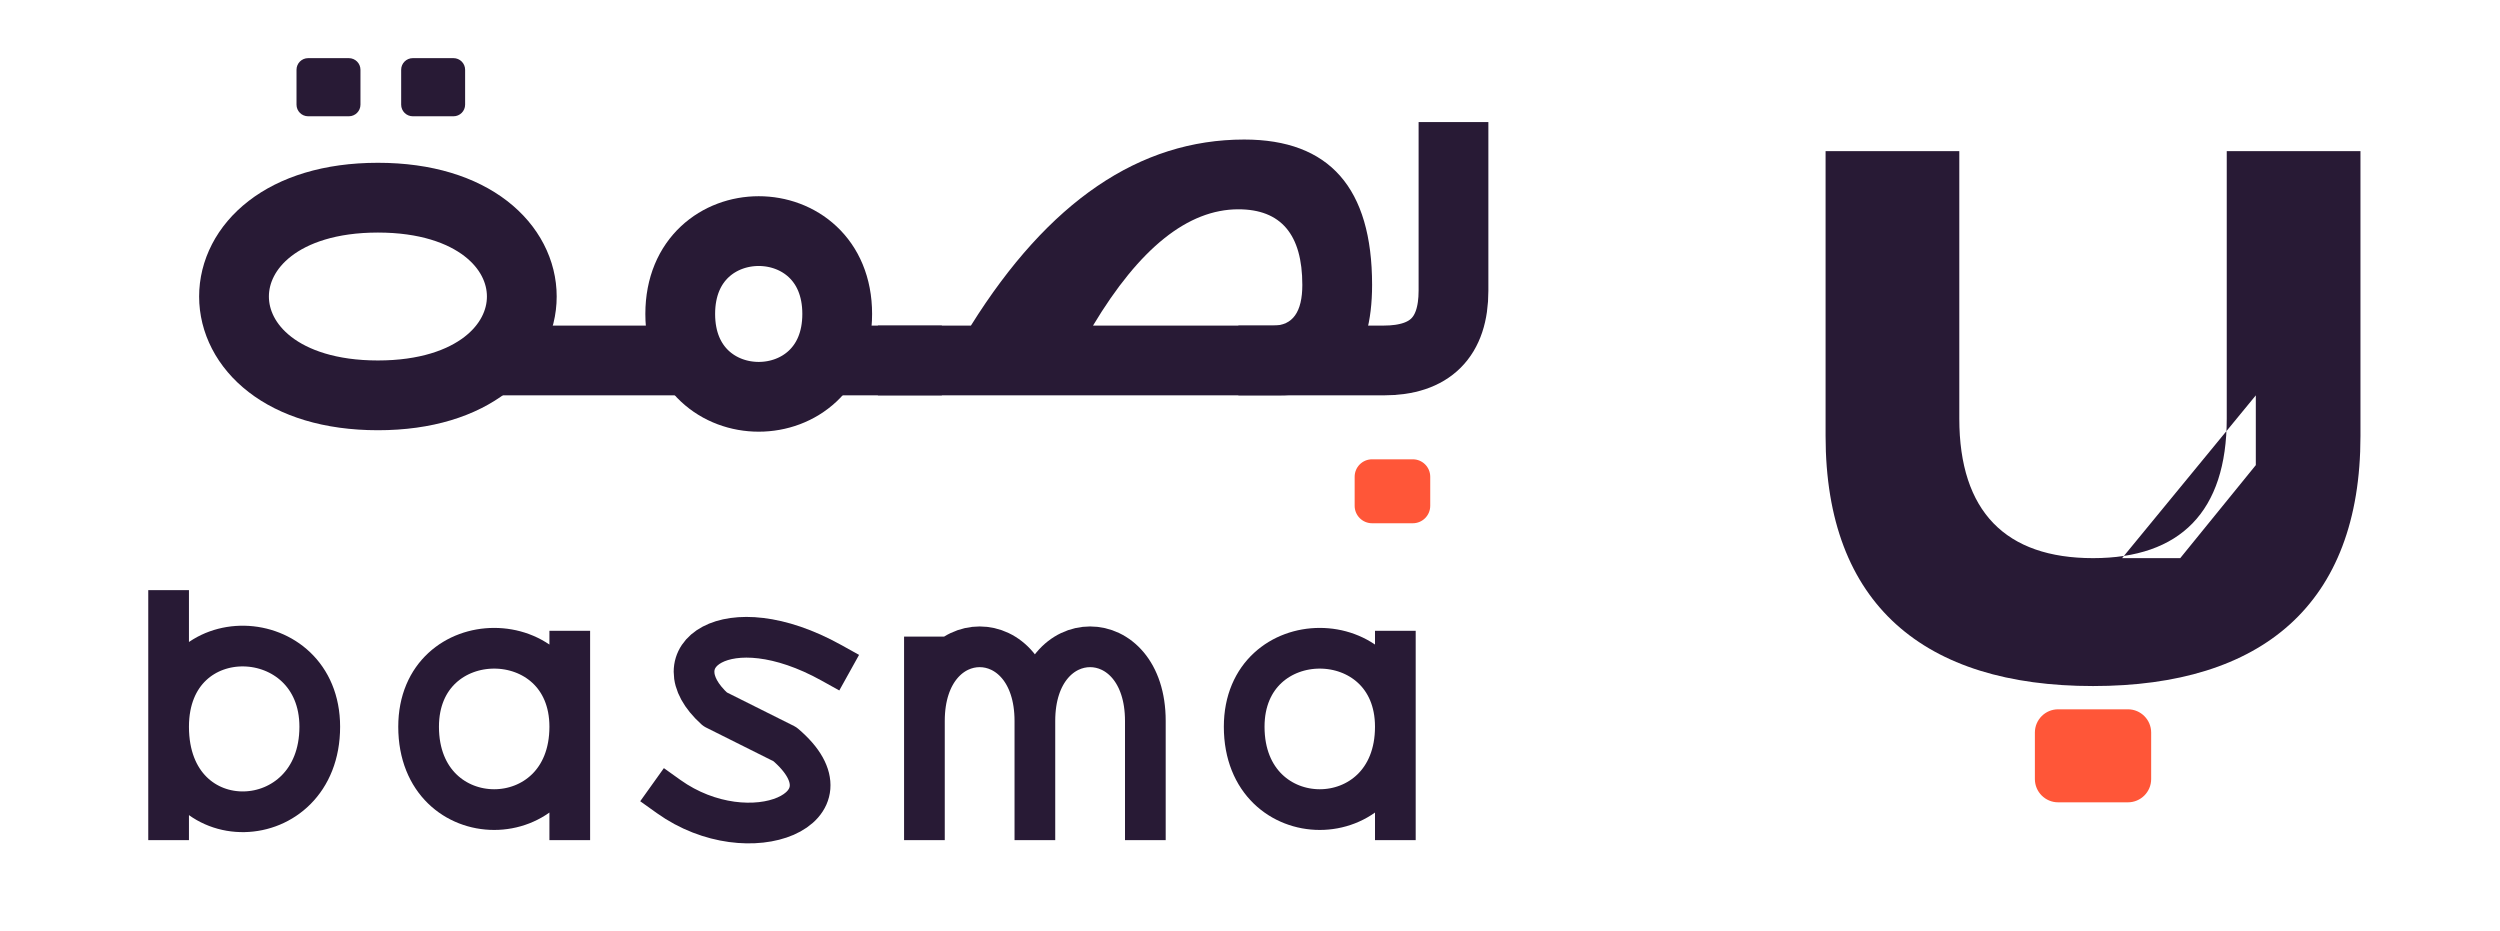
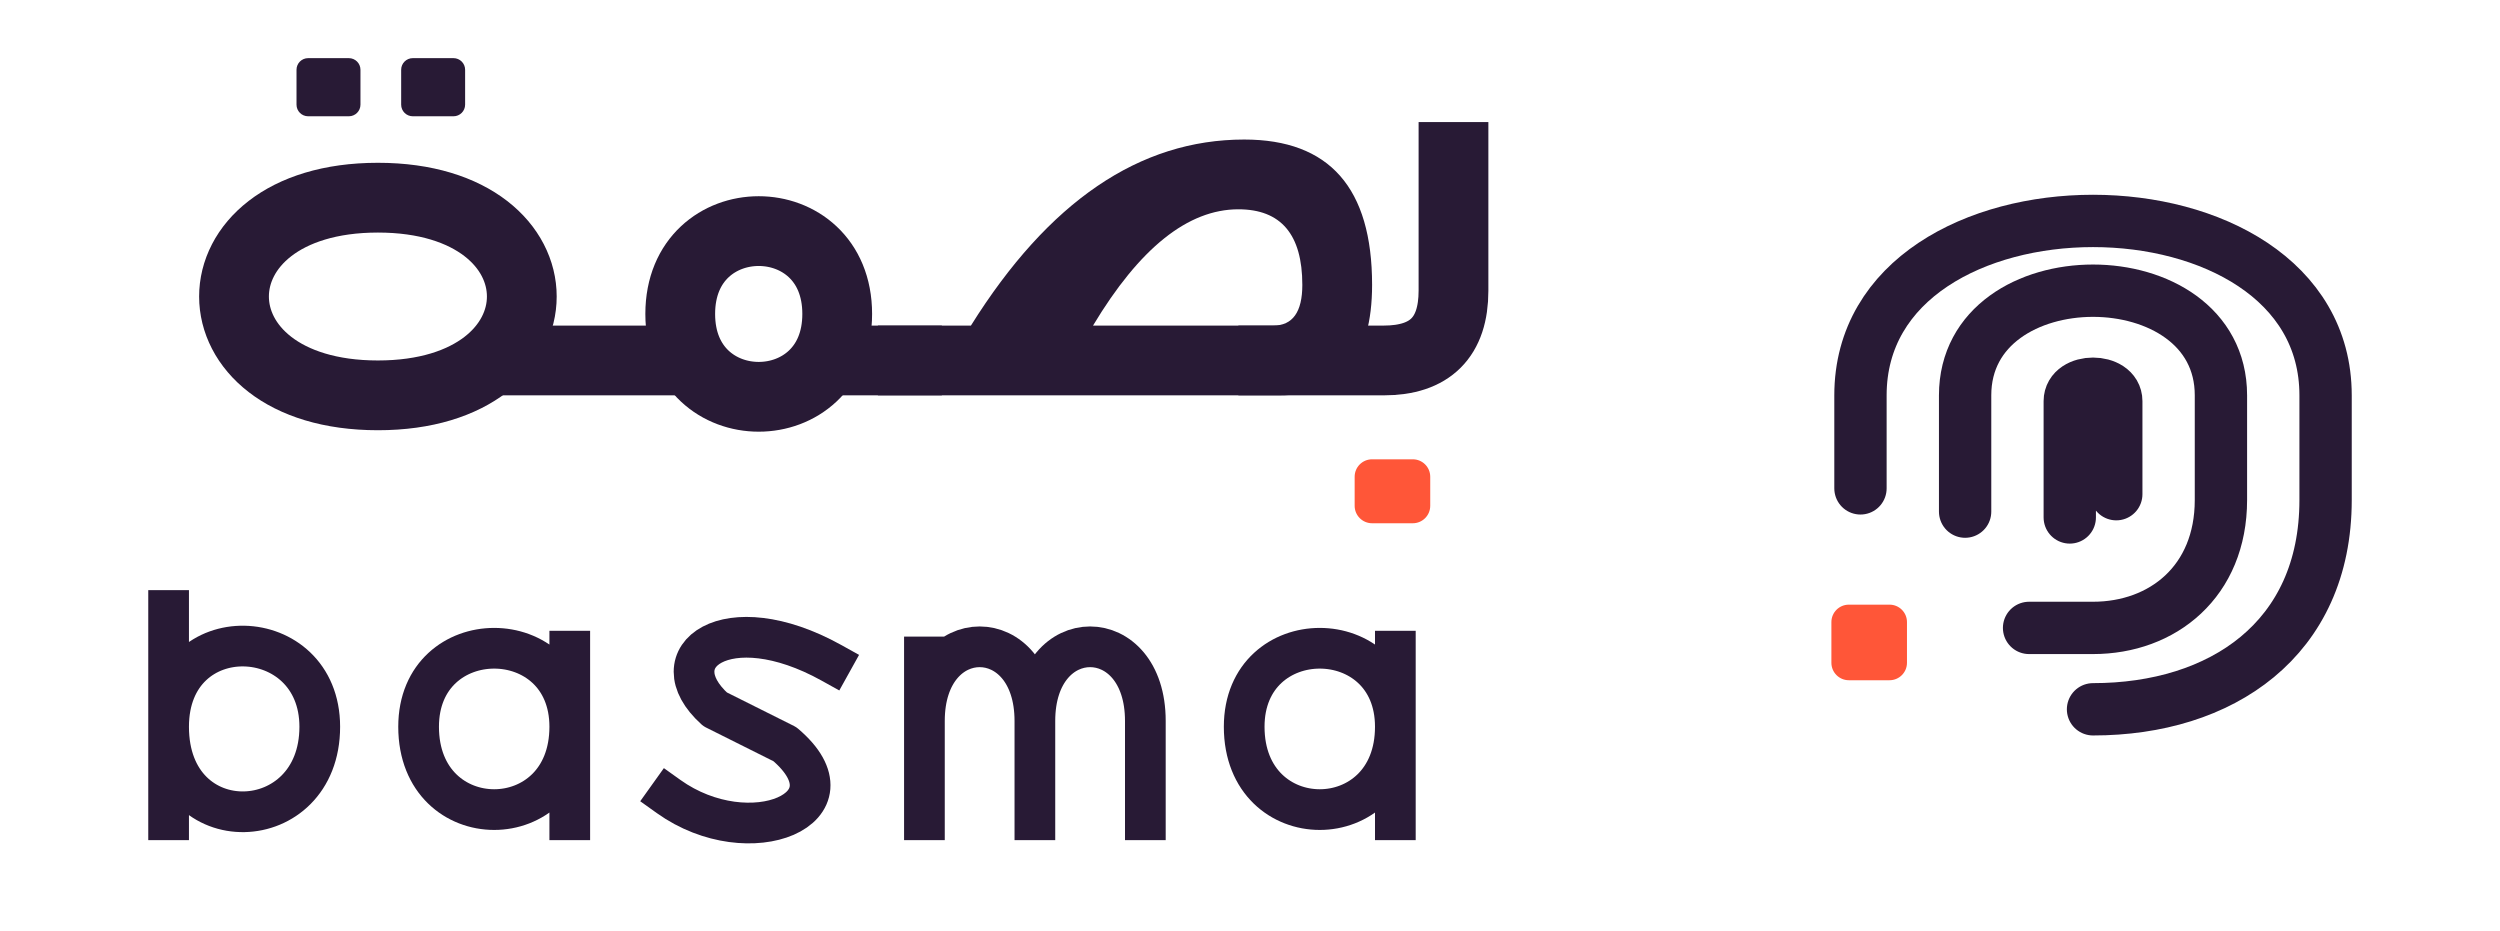
<svg xmlns="http://www.w3.org/2000/svg" viewBox="0 0 430 160" fill="none" color="#281a35">
  <g transform="translate(5 7)">
    <g stroke="currentColor" stroke-width="12" stroke-linejoin="round" stroke-linecap="square">
      <path d="M245 20V43Q245 55 233 55H214" />
      <path fill="currentColor" stroke="none" fill-rule="evenodd" d="M146 61H215Q231 61 231 42Q231 17 209 17Q182 17 162 49H146V61ZM183 49H214Q219 49 219 42Q219 29 208 29Q195 29 183 49Z" />
      <path d="M151 55H143M108 55H84" />
      <path d="M139 47C139 28 112 28 112 47C112 66 139 66 139 47Z" />
      <path d="M60 27C27 27 27 61 60 61C93 61 93 27 60 27Z" />
    </g>
    <rect x="46" y="3" width="11" height="10" rx="2" fill="currentColor" />
    <rect x="64" y="3" width="11" height="10" rx="2" fill="currentColor" />
    <rect x="228" y="72" width="13" height="11" rx="3" fill="#ff5638" />
    <g transform="translate(19 98)" stroke="currentColor" stroke-width="7" stroke-linecap="square" stroke-linejoin="round">
      <path d="M5 0V36M5 20C5 1 31 2 31 20C31 39 5 40 5 20Z" />
      <path d="M48 20C48 2 74 2 74 20C74 39 48 39 48 20ZM74 7V36" />
      <path d="M119 9C101-1 89 8 99 17L111 23C124 34 105 42 91 32" />
      <path d="M135 36V8M135 19C135 2 154 2 154 19V36M154 19C154 2 173 2 173 19V36" />
      <path d="M190 20C190 2 216 2 216 20C216 39 190 39 190 20ZM216 7V36" />
    </g>
  </g>
  <g transform="translate(300 18)">
-     <path fill="currentColor" fill-rule="evenodd" d="M14 8h23v46c0 16 8 24 23 24s23-8 23-24V8h23v49c0 29-17 43-46 43S14 86 14 57V8Zm74 42L65 78h10l13-16V50Z" />
-     <rect x="50" y="104" width="20" height="16" rx="4" fill="#ff5638" />
+     <g stroke="currentColor" stroke-width="9" stroke-linecap="round" stroke-linejoin="round">
+       <path d="M20 66V50C20 10 100 10 100 50V68C100 92 82 104 60 104" />
+       <path d="M38 70V50C38 26 82 26 82 50V68C82 82 72 90 60 90H49" />
+       <path d="M56 71V51C56 47 64 47 64 51V67" />
+     </g>
+     <rect x="15" y="86" width="13" height="13" rx="3" fill="#ff5638" />
  </g>
</svg>
